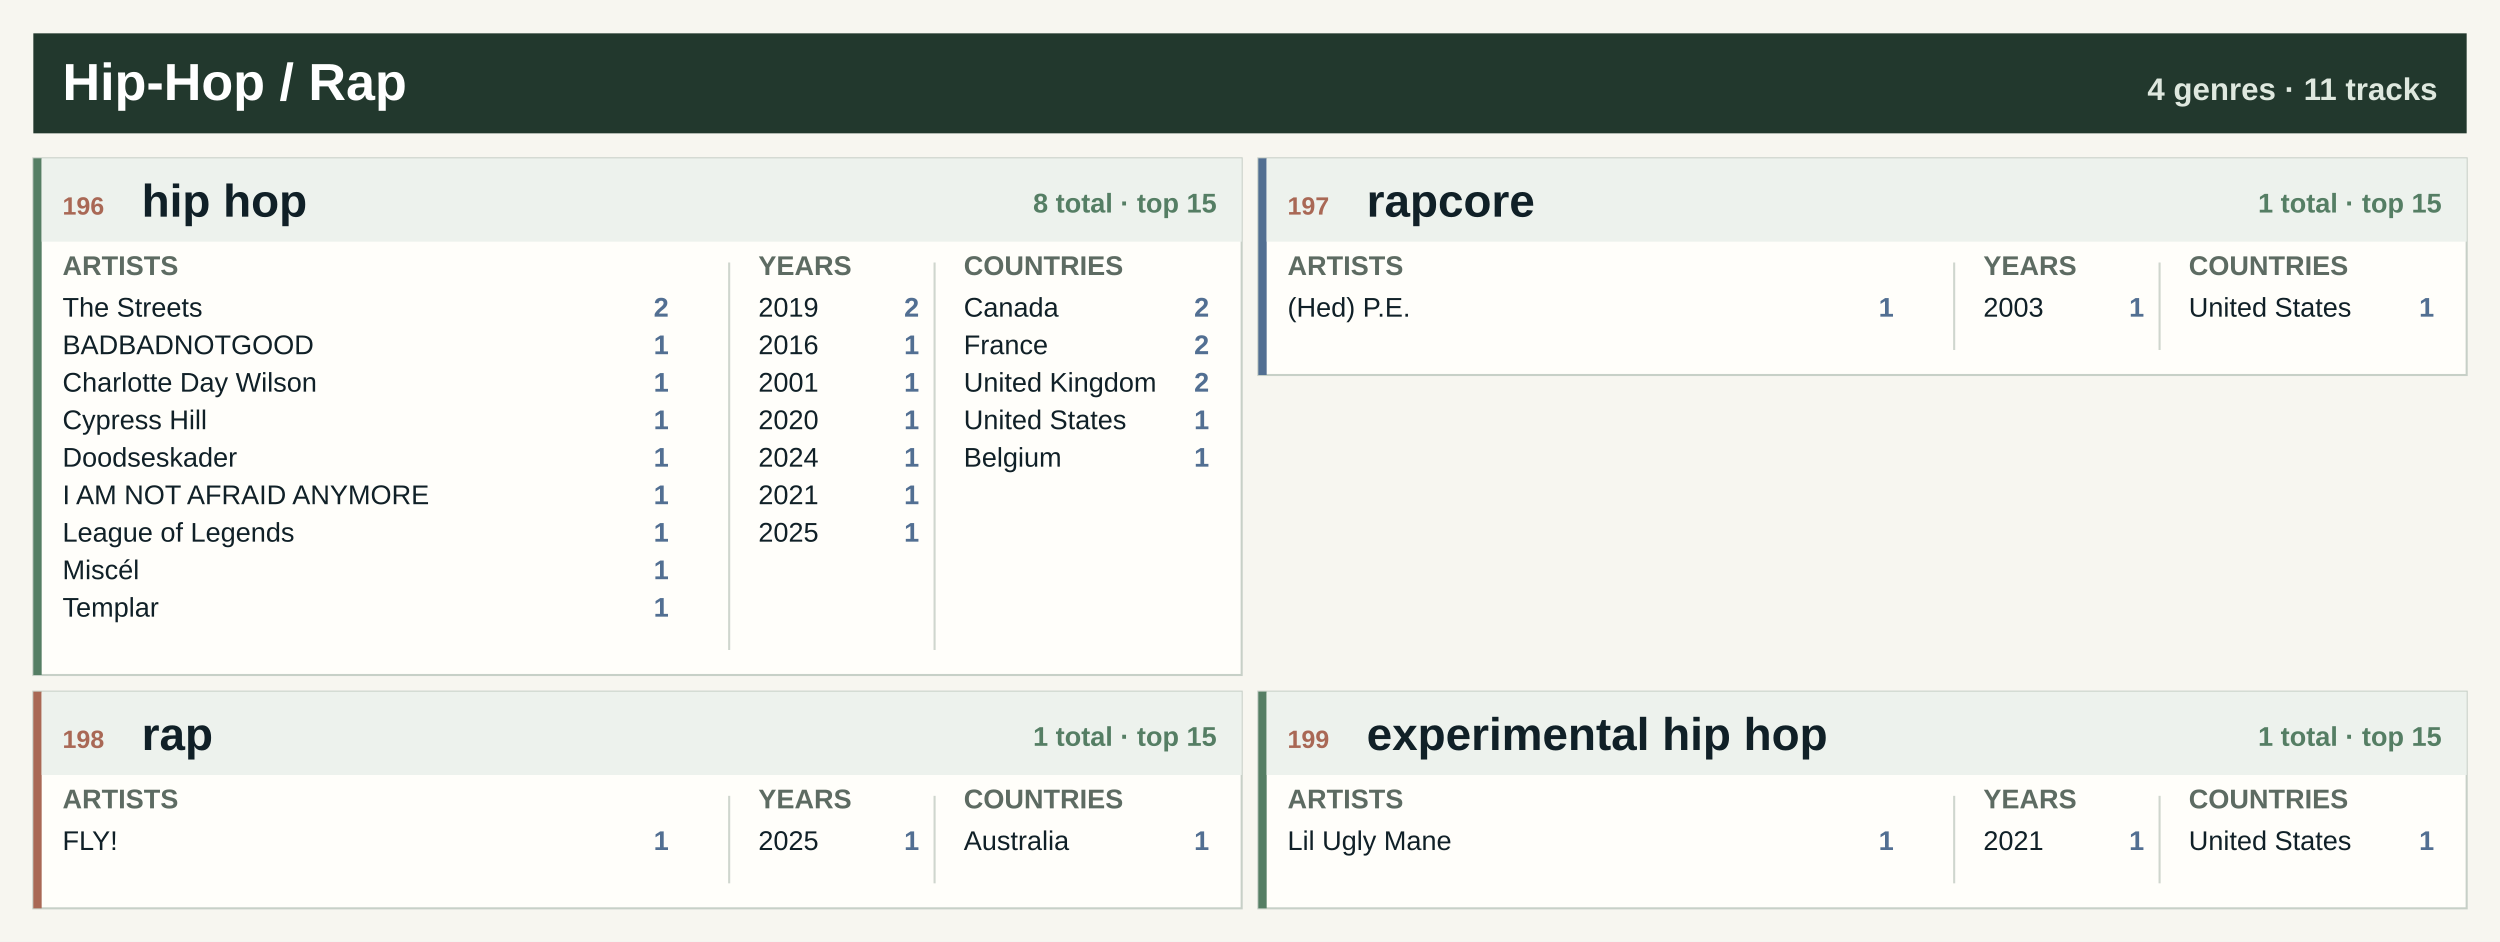
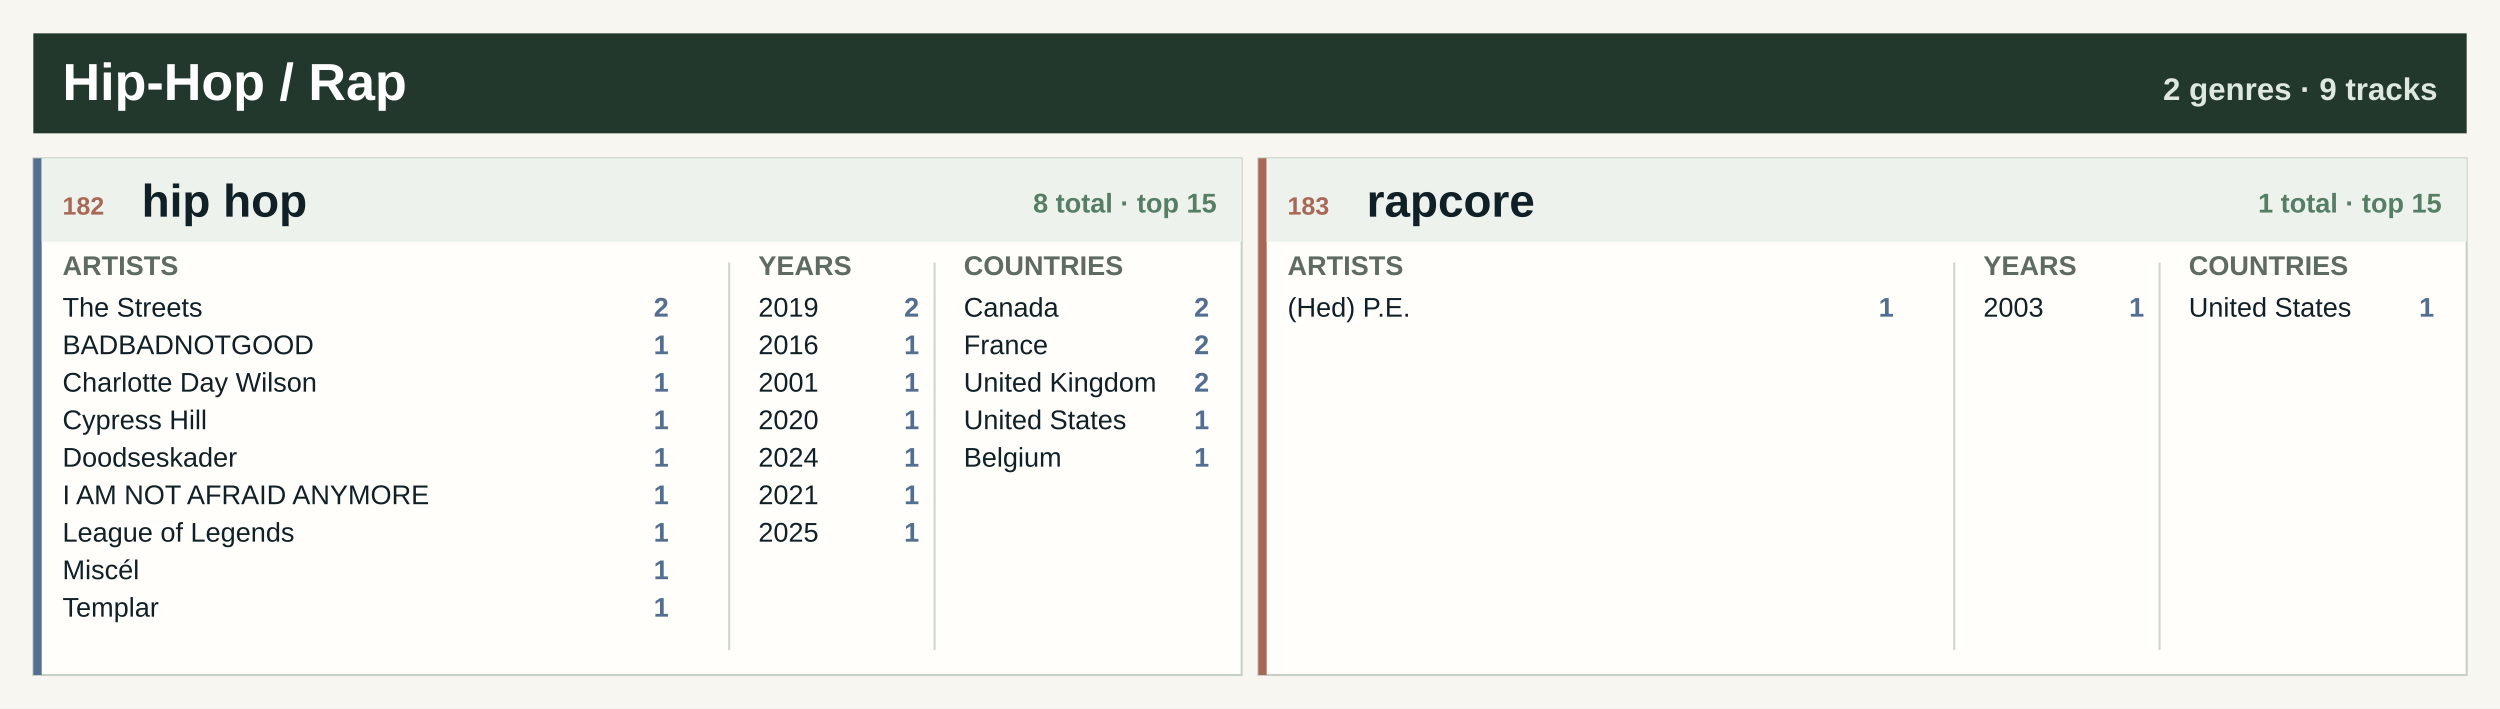
- <svg xmlns="http://www.w3.org/2000/svg" width="1200" height="452" viewBox="0 0 1200 452" role="img" aria-label="Hip-Hop / Rap genre atlas">
-   <rect width="1200" height="452" fill="#f7f6f0" />
+ <svg xmlns="http://www.w3.org/2000/svg" width="1200" height="340" viewBox="0 0 1200 340" role="img" aria-label="Hip-Hop / Rap genre atlas">
+   <rect width="1200" height="340" fill="#f7f6f0" />
  <rect x="16" y="16" width="1168" height="48" fill="#22382d" />
  <text x="30.0" y="48.0" font-family="Segoe UI, Arial, sans-serif" font-size="25" font-weight="800" fill="#ffffff" text-anchor="start">Hip-Hop / Rap</text>
-   <text x="1170.0" y="48.0" font-family="Segoe UI, Arial, sans-serif" font-size="15" font-weight="800" fill="#dfe8df" text-anchor="end">4 genres · 11 tracks</text>
+   <text x="1170.0" y="48.0" font-family="Segoe UI, Arial, sans-serif" font-size="15" font-weight="800" fill="#dfe8df" text-anchor="end">2 genres · 9 tracks</text>
  <rect x="16.0" y="76.0" width="580.0" height="248" fill="#fffefa" stroke="#c7d0c7" />
-   <rect x="16.0" y="76.0" width="4" height="248" fill="#557e64" />
+   <rect x="16.0" y="76.0" width="4" height="248" fill="#526f92" />
  <rect x="20.0" y="76.0" width="576.0" height="40" fill="#edf2ed" />
-   <text x="30.0" y="103.0" font-family="Segoe UI, Arial, sans-serif" font-size="12" font-weight="800" fill="#a96855" text-anchor="start">196</text>
+   <text x="30.0" y="103.0" font-family="Segoe UI, Arial, sans-serif" font-size="12" font-weight="800" fill="#a96855" text-anchor="start">182</text>
  <text x="68.0" y="104.0" font-family="Segoe UI, Arial, sans-serif" font-size="22" font-weight="800" fill="#102027" text-anchor="start">hip hop</text>
  <text x="584.0" y="102.0" font-family="Segoe UI, Arial, sans-serif" font-size="13" font-weight="800" fill="#557e64" text-anchor="end">8 total · top 15</text>
  <text x="30.0" y="132.0" font-family="Segoe UI, Arial, sans-serif" font-size="13" font-weight="800" fill="#5d6b62" text-anchor="start">ARTISTS</text>
  <text x="364.0" y="132.0" font-family="Segoe UI, Arial, sans-serif" font-size="13" font-weight="800" fill="#5d6b62" text-anchor="start">YEARS</text>
  <text x="462.6" y="132.0" font-family="Segoe UI, Arial, sans-serif" font-size="13" font-weight="800" fill="#5d6b62" text-anchor="start">COUNTRIES</text>
-   <line x1="350.0" y1="126" x2="350.0" y2="312" stroke="#cfd6ce" />
-   <line x1="448.6" y1="126" x2="448.6" y2="312" stroke="#cfd6ce" />
+   <line x1="350.0" y1="126.0" x2="350.0" y2="312.0" stroke="#cfd6ce" />
+   <line x1="448.6" y1="126.0" x2="448.6" y2="312.0" stroke="#cfd6ce" />
  <text x="30.0" y="152.0" font-family="Segoe UI, Arial, sans-serif" font-size="13" font-weight="400" fill="#102027" text-anchor="start">The Streets</text>
  <text x="321.0" y="152.0" font-family="Segoe UI, Arial, sans-serif" font-size="13" font-weight="800" fill="#526f92" text-anchor="end">2</text>
  <text x="30.0" y="170.0" font-family="Segoe UI, Arial, sans-serif" font-size="13" font-weight="400" fill="#102027" text-anchor="start">BADBADNOTGOOD</text>
  <text x="321.0" y="170.0" font-family="Segoe UI, Arial, sans-serif" font-size="13" font-weight="800" fill="#526f92" text-anchor="end">1</text>
  <text x="30.0" y="188.0" font-family="Segoe UI, Arial, sans-serif" font-size="13" font-weight="400" fill="#102027" text-anchor="start">Charlotte Day Wilson</text>
  <text x="321.0" y="188.0" font-family="Segoe UI, Arial, sans-serif" font-size="13" font-weight="800" fill="#526f92" text-anchor="end">1</text>
  <text x="30.0" y="206.0" font-family="Segoe UI, Arial, sans-serif" font-size="13" font-weight="400" fill="#102027" text-anchor="start">Cypress Hill</text>
  <text x="321.0" y="206.0" font-family="Segoe UI, Arial, sans-serif" font-size="13" font-weight="800" fill="#526f92" text-anchor="end">1</text>
  <text x="30.0" y="224.0" font-family="Segoe UI, Arial, sans-serif" font-size="13" font-weight="400" fill="#102027" text-anchor="start">Doodseskader</text>
  <text x="321.0" y="224.0" font-family="Segoe UI, Arial, sans-serif" font-size="13" font-weight="800" fill="#526f92" text-anchor="end">1</text>
  <text x="30.0" y="242.0" font-family="Segoe UI, Arial, sans-serif" font-size="13" font-weight="400" fill="#102027" text-anchor="start">I AM NOT AFRAID ANYMORE</text>
  <text x="321.0" y="242.0" font-family="Segoe UI, Arial, sans-serif" font-size="13" font-weight="800" fill="#526f92" text-anchor="end">1</text>
  <text x="30.0" y="260.0" font-family="Segoe UI, Arial, sans-serif" font-size="13" font-weight="400" fill="#102027" text-anchor="start">League of Legends</text>
  <text x="321.0" y="260.0" font-family="Segoe UI, Arial, sans-serif" font-size="13" font-weight="800" fill="#526f92" text-anchor="end">1</text>
  <text x="30.0" y="278.0" font-family="Segoe UI, Arial, sans-serif" font-size="13" font-weight="400" fill="#102027" text-anchor="start">Miscél</text>
  <text x="321.0" y="278.0" font-family="Segoe UI, Arial, sans-serif" font-size="13" font-weight="800" fill="#526f92" text-anchor="end">1</text>
  <text x="30.0" y="296.0" font-family="Segoe UI, Arial, sans-serif" font-size="13" font-weight="400" fill="#102027" text-anchor="start">Templar</text>
  <text x="321.0" y="296.0" font-family="Segoe UI, Arial, sans-serif" font-size="13" font-weight="800" fill="#526f92" text-anchor="end">1</text>
  <text x="364.0" y="152.0" font-family="Segoe UI, Arial, sans-serif" font-size="13" font-weight="400" fill="#102027" text-anchor="start">2019</text>
  <text x="441.2" y="152.0" font-family="Segoe UI, Arial, sans-serif" font-size="13" font-weight="800" fill="#526f92" text-anchor="end">2</text>
  <text x="364.0" y="170.0" font-family="Segoe UI, Arial, sans-serif" font-size="13" font-weight="400" fill="#102027" text-anchor="start">2016</text>
  <text x="441.2" y="170.0" font-family="Segoe UI, Arial, sans-serif" font-size="13" font-weight="800" fill="#526f92" text-anchor="end">1</text>
  <text x="364.0" y="188.0" font-family="Segoe UI, Arial, sans-serif" font-size="13" font-weight="400" fill="#102027" text-anchor="start">2001</text>
  <text x="441.2" y="188.0" font-family="Segoe UI, Arial, sans-serif" font-size="13" font-weight="800" fill="#526f92" text-anchor="end">1</text>
  <text x="364.0" y="206.0" font-family="Segoe UI, Arial, sans-serif" font-size="13" font-weight="400" fill="#102027" text-anchor="start">2020</text>
  <text x="441.2" y="206.0" font-family="Segoe UI, Arial, sans-serif" font-size="13" font-weight="800" fill="#526f92" text-anchor="end">1</text>
  <text x="364.0" y="224.0" font-family="Segoe UI, Arial, sans-serif" font-size="13" font-weight="400" fill="#102027" text-anchor="start">2024</text>
  <text x="441.2" y="224.0" font-family="Segoe UI, Arial, sans-serif" font-size="13" font-weight="800" fill="#526f92" text-anchor="end">1</text>
  <text x="364.0" y="242.0" font-family="Segoe UI, Arial, sans-serif" font-size="13" font-weight="400" fill="#102027" text-anchor="start">2021</text>
  <text x="441.2" y="242.0" font-family="Segoe UI, Arial, sans-serif" font-size="13" font-weight="800" fill="#526f92" text-anchor="end">1</text>
  <text x="364.0" y="260.0" font-family="Segoe UI, Arial, sans-serif" font-size="13" font-weight="400" fill="#102027" text-anchor="start">2025</text>
  <text x="441.2" y="260.0" font-family="Segoe UI, Arial, sans-serif" font-size="13" font-weight="800" fill="#526f92" text-anchor="end">1</text>
  <text x="462.6" y="152.0" font-family="Segoe UI, Arial, sans-serif" font-size="13" font-weight="400" fill="#102027" text-anchor="start">Canada</text>
  <text x="580.4" y="152.0" font-family="Segoe UI, Arial, sans-serif" font-size="13" font-weight="800" fill="#526f92" text-anchor="end">2</text>
  <text x="462.6" y="170.0" font-family="Segoe UI, Arial, sans-serif" font-size="13" font-weight="400" fill="#102027" text-anchor="start">France</text>
  <text x="580.4" y="170.0" font-family="Segoe UI, Arial, sans-serif" font-size="13" font-weight="800" fill="#526f92" text-anchor="end">2</text>
  <text x="462.6" y="188.0" font-family="Segoe UI, Arial, sans-serif" font-size="13" font-weight="400" fill="#102027" text-anchor="start">United Kingdom</text>
  <text x="580.4" y="188.0" font-family="Segoe UI, Arial, sans-serif" font-size="13" font-weight="800" fill="#526f92" text-anchor="end">2</text>
  <text x="462.6" y="206.0" font-family="Segoe UI, Arial, sans-serif" font-size="13" font-weight="400" fill="#102027" text-anchor="start">United States</text>
  <text x="580.4" y="206.0" font-family="Segoe UI, Arial, sans-serif" font-size="13" font-weight="800" fill="#526f92" text-anchor="end">1</text>
  <text x="462.6" y="224.0" font-family="Segoe UI, Arial, sans-serif" font-size="13" font-weight="400" fill="#102027" text-anchor="start">Belgium</text>
  <text x="580.4" y="224.0" font-family="Segoe UI, Arial, sans-serif" font-size="13" font-weight="800" fill="#526f92" text-anchor="end">1</text>
-   <rect x="604.0" y="76.0" width="580.0" height="104" fill="#fffefa" stroke="#c7d0c7" />
-   <rect x="604.0" y="76.0" width="4" height="104" fill="#526f92" />
+   <rect x="604.0" y="76.0" width="580.0" height="248" fill="#fffefa" stroke="#c7d0c7" />
+   <rect x="604.0" y="76.0" width="4" height="248" fill="#a96855" />
  <rect x="608.0" y="76.0" width="576.0" height="40" fill="#edf2ed" />
-   <text x="618.0" y="103.0" font-family="Segoe UI, Arial, sans-serif" font-size="12" font-weight="800" fill="#a96855" text-anchor="start">197</text>
+   <text x="618.0" y="103.0" font-family="Segoe UI, Arial, sans-serif" font-size="12" font-weight="800" fill="#a96855" text-anchor="start">183</text>
  <text x="656.0" y="104.0" font-family="Segoe UI, Arial, sans-serif" font-size="22" font-weight="800" fill="#102027" text-anchor="start">rapcore</text>
  <text x="1172.0" y="102.0" font-family="Segoe UI, Arial, sans-serif" font-size="13" font-weight="800" fill="#557e64" text-anchor="end">1 total · top 15</text>
  <text x="618.0" y="132.0" font-family="Segoe UI, Arial, sans-serif" font-size="13" font-weight="800" fill="#5d6b62" text-anchor="start">ARTISTS</text>
  <text x="952.0" y="132.0" font-family="Segoe UI, Arial, sans-serif" font-size="13" font-weight="800" fill="#5d6b62" text-anchor="start">YEARS</text>
  <text x="1050.6" y="132.0" font-family="Segoe UI, Arial, sans-serif" font-size="13" font-weight="800" fill="#5d6b62" text-anchor="start">COUNTRIES</text>
-   <line x1="938.0" y1="126" x2="938.0" y2="168" stroke="#cfd6ce" />
-   <line x1="1036.6" y1="126" x2="1036.6" y2="168" stroke="#cfd6ce" />
+   <line x1="938.0" y1="126.0" x2="938.0" y2="312.0" stroke="#cfd6ce" />
+   <line x1="1036.6" y1="126.0" x2="1036.6" y2="312.0" stroke="#cfd6ce" />
  <text x="618.0" y="152.0" font-family="Segoe UI, Arial, sans-serif" font-size="13" font-weight="400" fill="#102027" text-anchor="start">(Hed) P.E.</text>
  <text x="909.0" y="152.0" font-family="Segoe UI, Arial, sans-serif" font-size="13" font-weight="800" fill="#526f92" text-anchor="end">1</text>
  <text x="952.0" y="152.0" font-family="Segoe UI, Arial, sans-serif" font-size="13" font-weight="400" fill="#102027" text-anchor="start">2003</text>
  <text x="1029.2" y="152.0" font-family="Segoe UI, Arial, sans-serif" font-size="13" font-weight="800" fill="#526f92" text-anchor="end">1</text>
  <text x="1050.6" y="152.0" font-family="Segoe UI, Arial, sans-serif" font-size="13" font-weight="400" fill="#102027" text-anchor="start">United States</text>
  <text x="1168.4" y="152.0" font-family="Segoe UI, Arial, sans-serif" font-size="13" font-weight="800" fill="#526f92" text-anchor="end">1</text>
-   <rect x="16.0" y="332.0" width="580.0" height="104" fill="#fffefa" stroke="#c7d0c7" />
-   <rect x="16.0" y="332.0" width="4" height="104" fill="#a96855" />
-   <rect x="20.0" y="332.0" width="576.0" height="40" fill="#edf2ed" />
-   <text x="30.0" y="359.0" font-family="Segoe UI, Arial, sans-serif" font-size="12" font-weight="800" fill="#a96855" text-anchor="start">198</text>
-   <text x="68.0" y="360.0" font-family="Segoe UI, Arial, sans-serif" font-size="22" font-weight="800" fill="#102027" text-anchor="start">rap</text>
-   <text x="584.0" y="358.0" font-family="Segoe UI, Arial, sans-serif" font-size="13" font-weight="800" fill="#557e64" text-anchor="end">1 total · top 15</text>
-   <text x="30.0" y="388.0" font-family="Segoe UI, Arial, sans-serif" font-size="13" font-weight="800" fill="#5d6b62" text-anchor="start">ARTISTS</text>
-   <text x="364.0" y="388.0" font-family="Segoe UI, Arial, sans-serif" font-size="13" font-weight="800" fill="#5d6b62" text-anchor="start">YEARS</text>
-   <text x="462.6" y="388.0" font-family="Segoe UI, Arial, sans-serif" font-size="13" font-weight="800" fill="#5d6b62" text-anchor="start">COUNTRIES</text>
-   <line x1="350.0" y1="382" x2="350.0" y2="424" stroke="#cfd6ce" />
-   <line x1="448.6" y1="382" x2="448.6" y2="424" stroke="#cfd6ce" />
-   <text x="30.0" y="408.0" font-family="Segoe UI, Arial, sans-serif" font-size="13" font-weight="400" fill="#102027" text-anchor="start">FLY!</text>
-   <text x="321.0" y="408.0" font-family="Segoe UI, Arial, sans-serif" font-size="13" font-weight="800" fill="#526f92" text-anchor="end">1</text>
-   <text x="364.0" y="408.0" font-family="Segoe UI, Arial, sans-serif" font-size="13" font-weight="400" fill="#102027" text-anchor="start">2025</text>
-   <text x="441.2" y="408.0" font-family="Segoe UI, Arial, sans-serif" font-size="13" font-weight="800" fill="#526f92" text-anchor="end">1</text>
-   <text x="462.6" y="408.0" font-family="Segoe UI, Arial, sans-serif" font-size="13" font-weight="400" fill="#102027" text-anchor="start">Australia</text>
-   <text x="580.4" y="408.0" font-family="Segoe UI, Arial, sans-serif" font-size="13" font-weight="800" fill="#526f92" text-anchor="end">1</text>
-   <rect x="604.0" y="332.0" width="580.0" height="104" fill="#fffefa" stroke="#c7d0c7" />
-   <rect x="604.0" y="332.0" width="4" height="104" fill="#557e64" />
-   <rect x="608.0" y="332.0" width="576.0" height="40" fill="#edf2ed" />
-   <text x="618.0" y="359.0" font-family="Segoe UI, Arial, sans-serif" font-size="12" font-weight="800" fill="#a96855" text-anchor="start">199</text>
-   <text x="656.0" y="360.0" font-family="Segoe UI, Arial, sans-serif" font-size="22" font-weight="800" fill="#102027" text-anchor="start">experimental hip hop</text>
-   <text x="1172.0" y="358.0" font-family="Segoe UI, Arial, sans-serif" font-size="13" font-weight="800" fill="#557e64" text-anchor="end">1 total · top 15</text>
-   <text x="618.0" y="388.0" font-family="Segoe UI, Arial, sans-serif" font-size="13" font-weight="800" fill="#5d6b62" text-anchor="start">ARTISTS</text>
-   <text x="952.0" y="388.0" font-family="Segoe UI, Arial, sans-serif" font-size="13" font-weight="800" fill="#5d6b62" text-anchor="start">YEARS</text>
-   <text x="1050.6" y="388.0" font-family="Segoe UI, Arial, sans-serif" font-size="13" font-weight="800" fill="#5d6b62" text-anchor="start">COUNTRIES</text>
-   <line x1="938.0" y1="382" x2="938.0" y2="424" stroke="#cfd6ce" />
-   <line x1="1036.6" y1="382" x2="1036.6" y2="424" stroke="#cfd6ce" />
-   <text x="618.0" y="408.0" font-family="Segoe UI, Arial, sans-serif" font-size="13" font-weight="400" fill="#102027" text-anchor="start">Lil Ugly Mane</text>
-   <text x="909.0" y="408.0" font-family="Segoe UI, Arial, sans-serif" font-size="13" font-weight="800" fill="#526f92" text-anchor="end">1</text>
-   <text x="952.0" y="408.0" font-family="Segoe UI, Arial, sans-serif" font-size="13" font-weight="400" fill="#102027" text-anchor="start">2021</text>
-   <text x="1029.2" y="408.0" font-family="Segoe UI, Arial, sans-serif" font-size="13" font-weight="800" fill="#526f92" text-anchor="end">1</text>
-   <text x="1050.6" y="408.0" font-family="Segoe UI, Arial, sans-serif" font-size="13" font-weight="400" fill="#102027" text-anchor="start">United States</text>
-   <text x="1168.4" y="408.0" font-family="Segoe UI, Arial, sans-serif" font-size="13" font-weight="800" fill="#526f92" text-anchor="end">1</text>
</svg>
